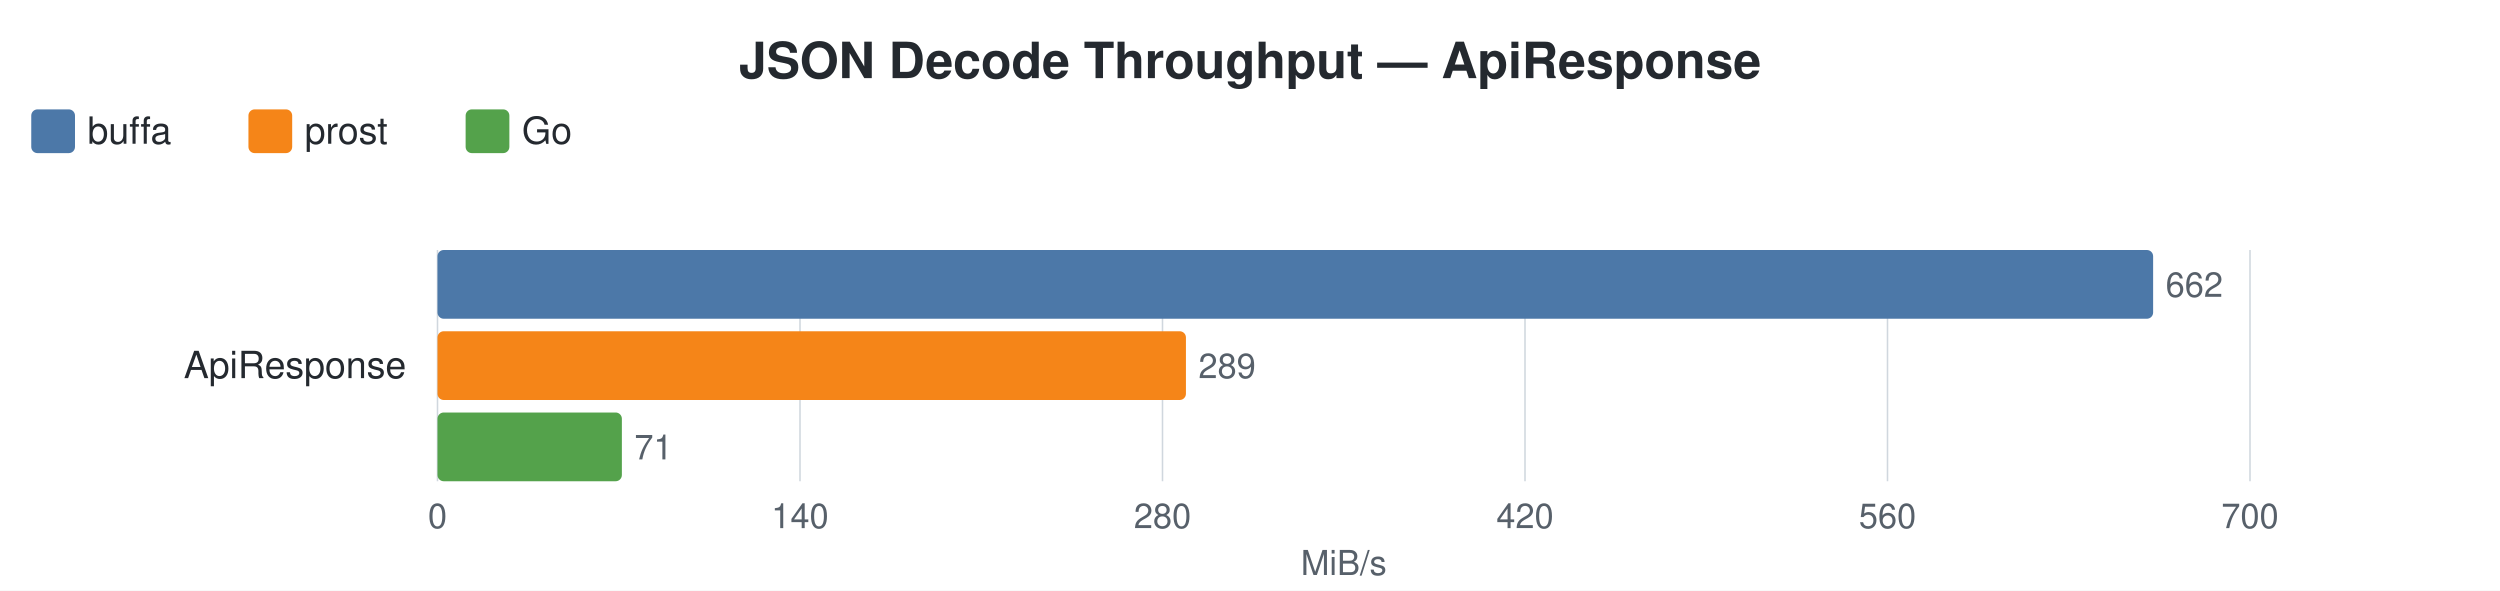
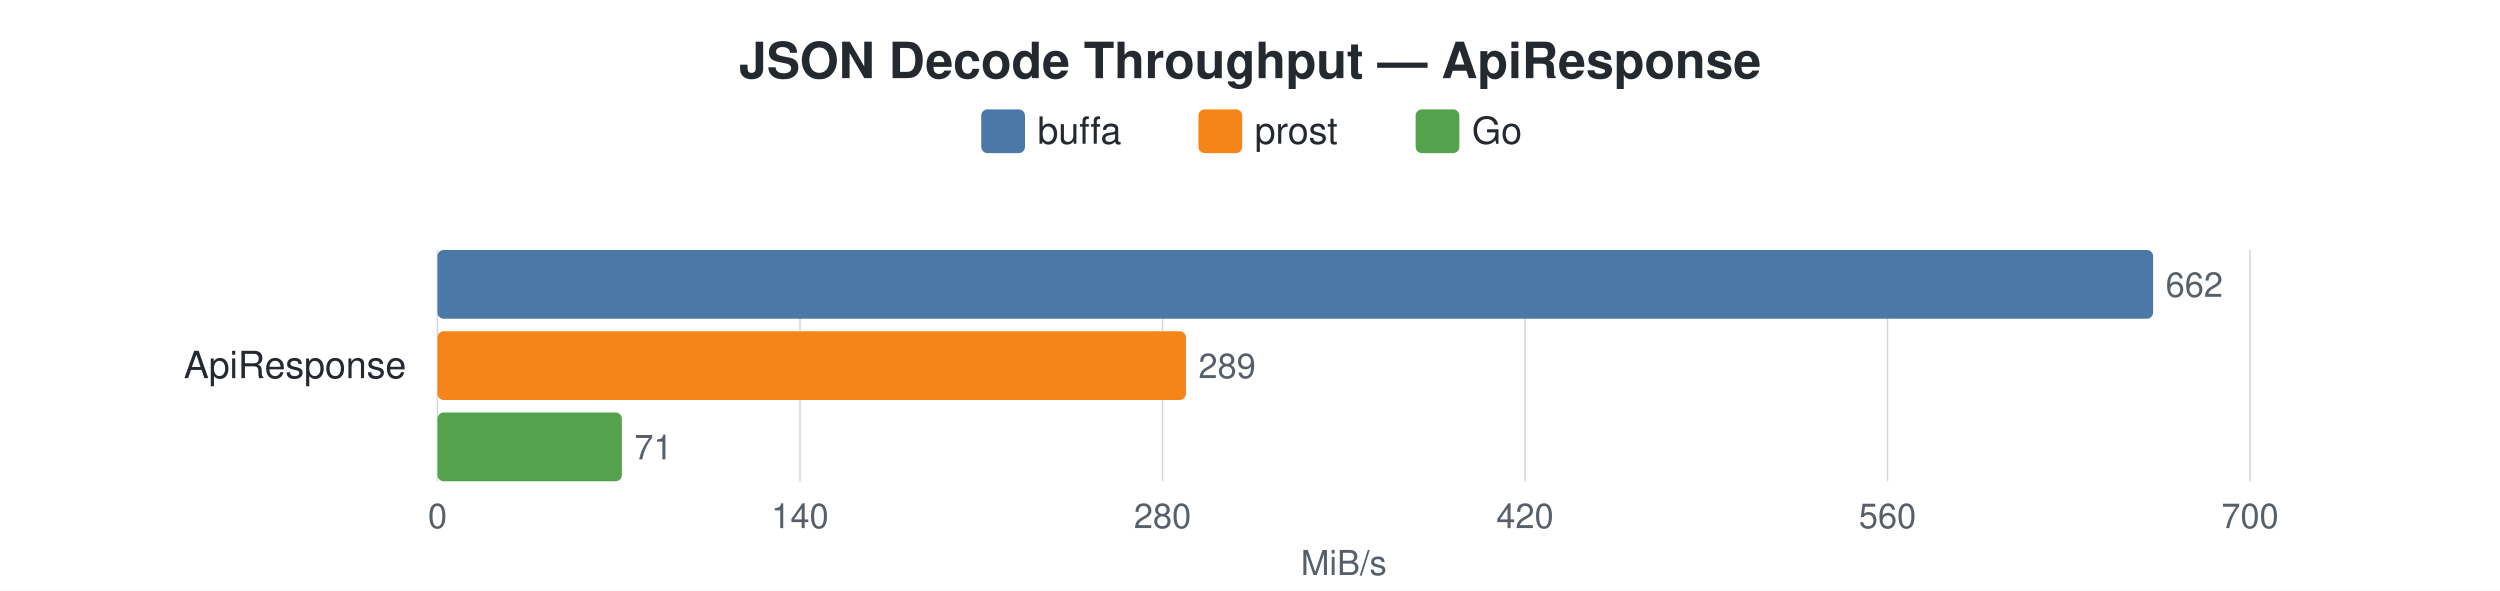
<svg xmlns="http://www.w3.org/2000/svg" width="800" height="189" viewBox="0 0 800 189">
  <style>
    text { font-family: -apple-system, BlinkMacSystemFont, "Segoe UI", Helvetica, Arial, sans-serif; }
    .title { font-size: 16px; font-weight: 600; fill: #24292f; }
    .label { font-size: 12px; fill: #24292f; }
    .value { font-size: 11px; fill: #57606a; }
    .axis-label { font-size: 11px; fill: #57606a; }
    .legend-text { font-size: 12px; fill: #24292f; }
    .grid { stroke: #d0d7de; stroke-width: 0.5; }
  </style>
  <rect width="100%" height="100%" fill="white" />
  <text x="400.0" y="25" text-anchor="middle" class="title">JSON Decode Throughput — ApiResponse</text>
-   <rect x="10" y="35" width="14" height="14" rx="2" fill="#4C78A8" />
-   <text x="28" y="46" class="legend-text">buffa</text>
-   <rect x="79.5" y="35" width="14" height="14" rx="2" fill="#F58518" />
-   <text x="97.5" y="46" class="legend-text">prost</text>
-   <rect x="149" y="35" width="14" height="14" rx="2" fill="#54A24B" />
-   <text x="167" y="46" class="legend-text">Go</text>
+   <rect x="314" y="35" width="14" height="14" rx="2" fill="#4C78A8" />
+   <text x="332" y="46" class="legend-text">buffa</text>
+   <rect x="383.5" y="35" width="14" height="14" rx="2" fill="#F58518" />
+   <text x="401.5" y="46" class="legend-text">prost</text>
+   <rect x="453" y="35" width="14" height="14" rx="2" fill="#54A24B" />
+   <text x="471" y="46" class="legend-text">Go</text>
  <line x1="140.0" y1="80" x2="140.0" y2="154" class="grid" />
  <text x="140.0" y="169" text-anchor="middle" class="axis-label">0</text>
  <line x1="256.0" y1="80" x2="256.0" y2="154" class="grid" />
  <text x="256.0" y="169" text-anchor="middle" class="axis-label">140</text>
  <line x1="372.0" y1="80" x2="372.0" y2="154" class="grid" />
  <text x="372.0" y="169" text-anchor="middle" class="axis-label">280</text>
  <line x1="488.0" y1="80" x2="488.0" y2="154" class="grid" />
  <text x="488.0" y="169" text-anchor="middle" class="axis-label">420</text>
  <line x1="604.0" y1="80" x2="604.0" y2="154" class="grid" />
  <text x="604.0" y="169" text-anchor="middle" class="axis-label">560</text>
  <line x1="720.0" y1="80" x2="720.0" y2="154" class="grid" />
  <text x="720.0" y="169" text-anchor="middle" class="axis-label">700</text>
  <text x="430.0" y="184" text-anchor="middle" class="axis-label">MiB/s</text>
  <text x="130" y="121.0" text-anchor="end" class="label">ApiResponse</text>
  <rect x="140" y="80.0" width="549.0" height="22" rx="2" fill="#4C78A8" />
  <text x="693.0" y="95.0" class="value">662</text>
  <rect x="140" y="106.0" width="239.5" height="22" rx="2" fill="#F58518" />
  <text x="383.5" y="121.0" class="value">289</text>
  <rect x="140" y="132.0" width="59.0" height="22" rx="2" fill="#54A24B" />
  <text x="203.0" y="147.0" class="value">71</text>
</svg>
